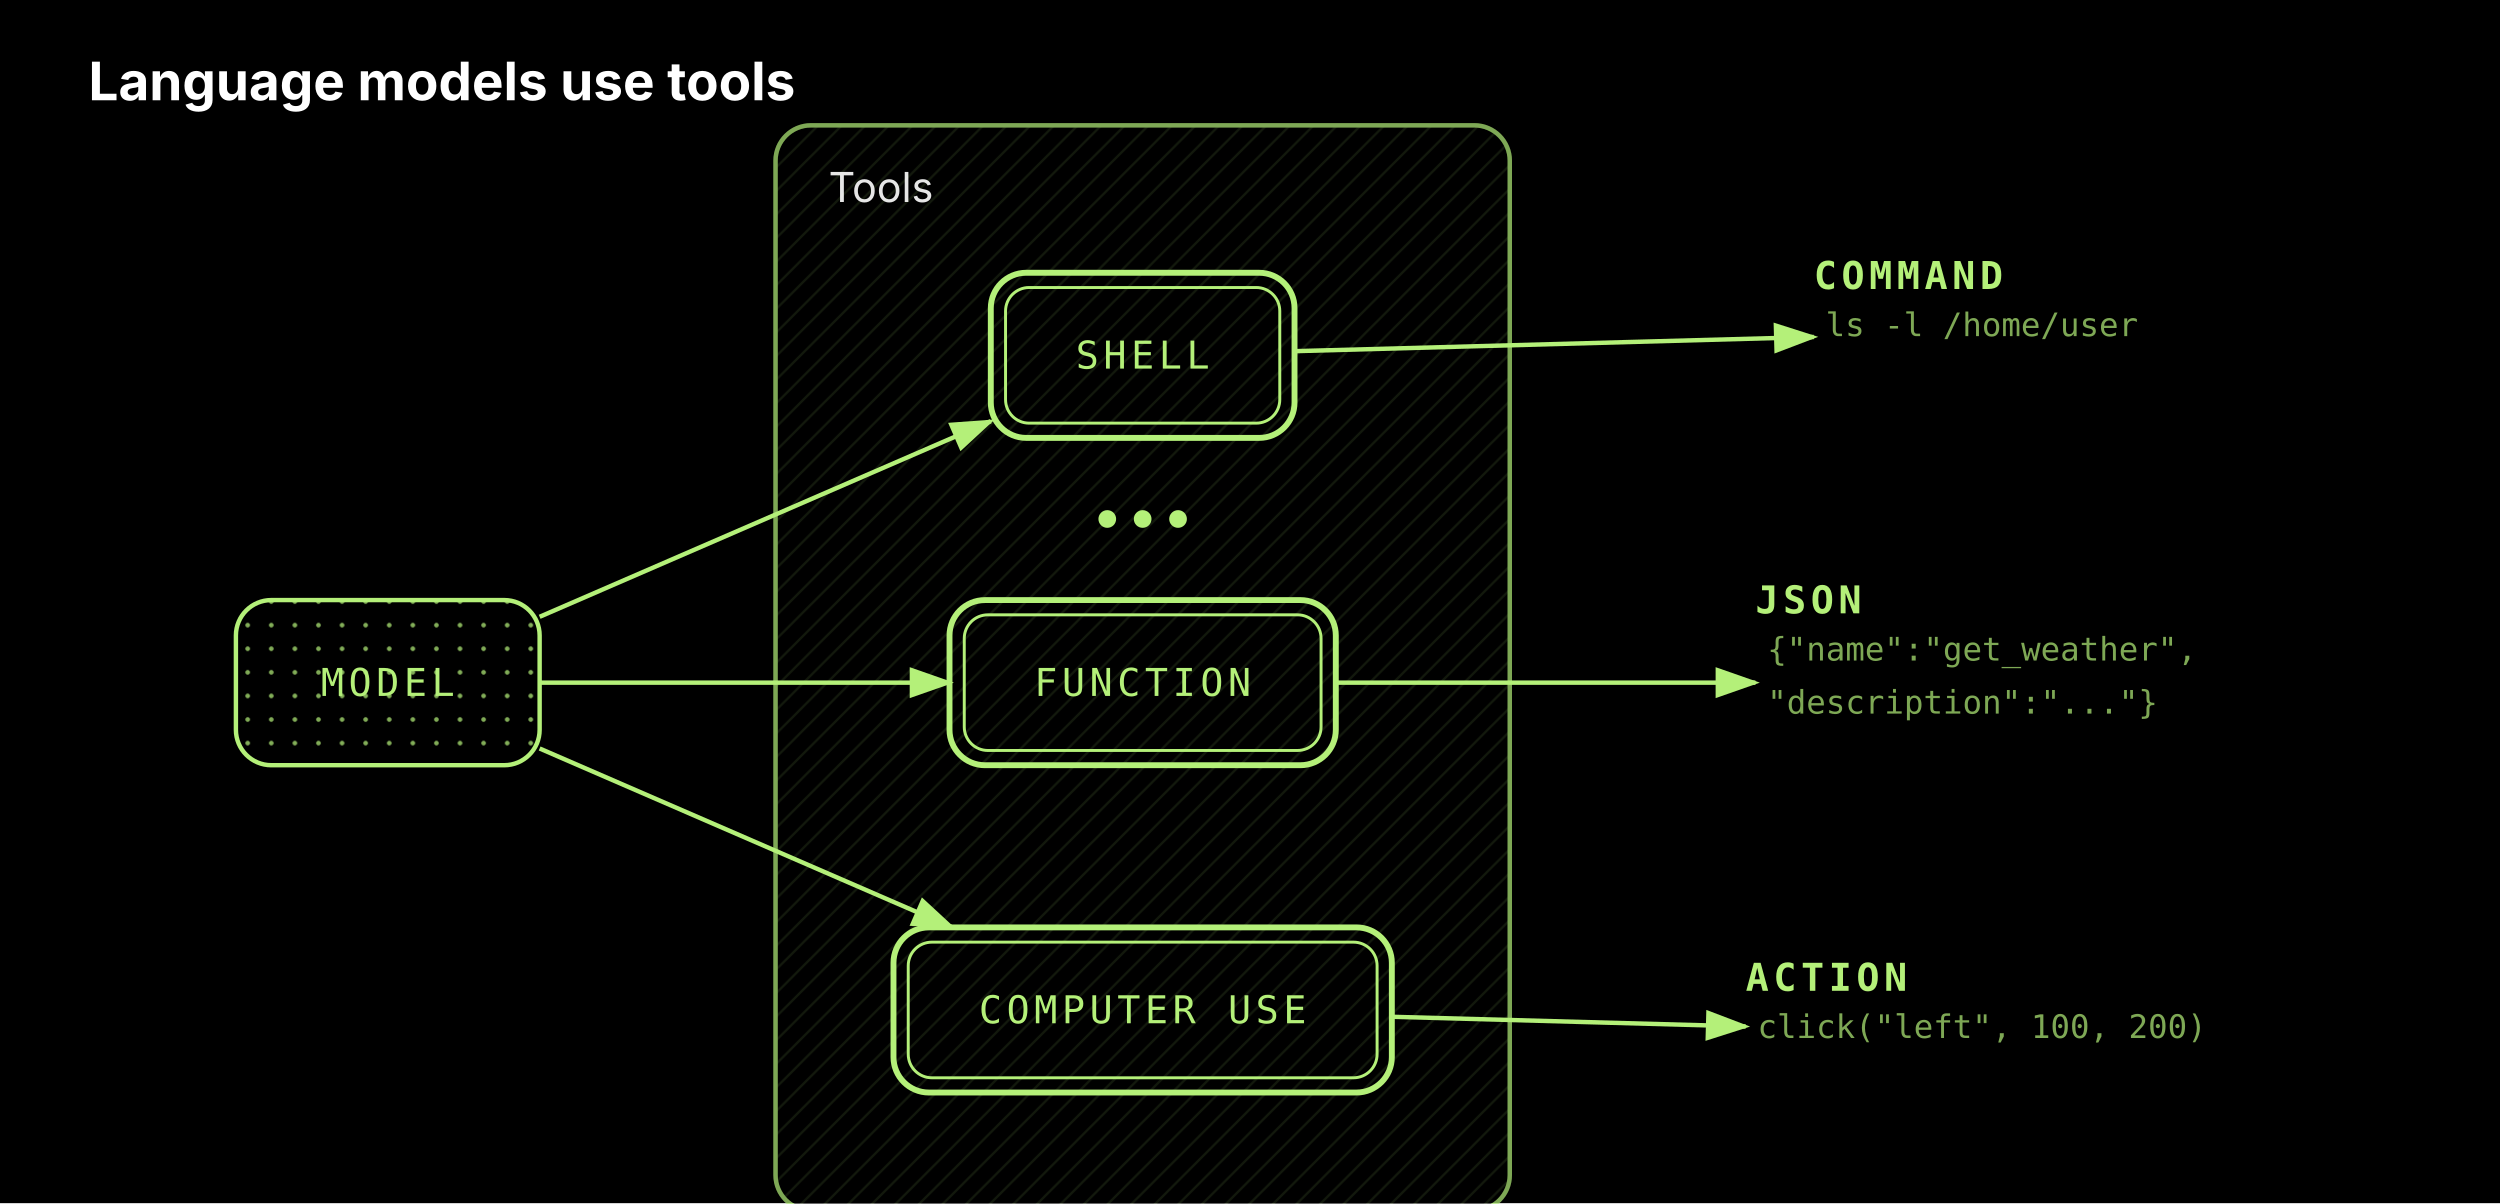
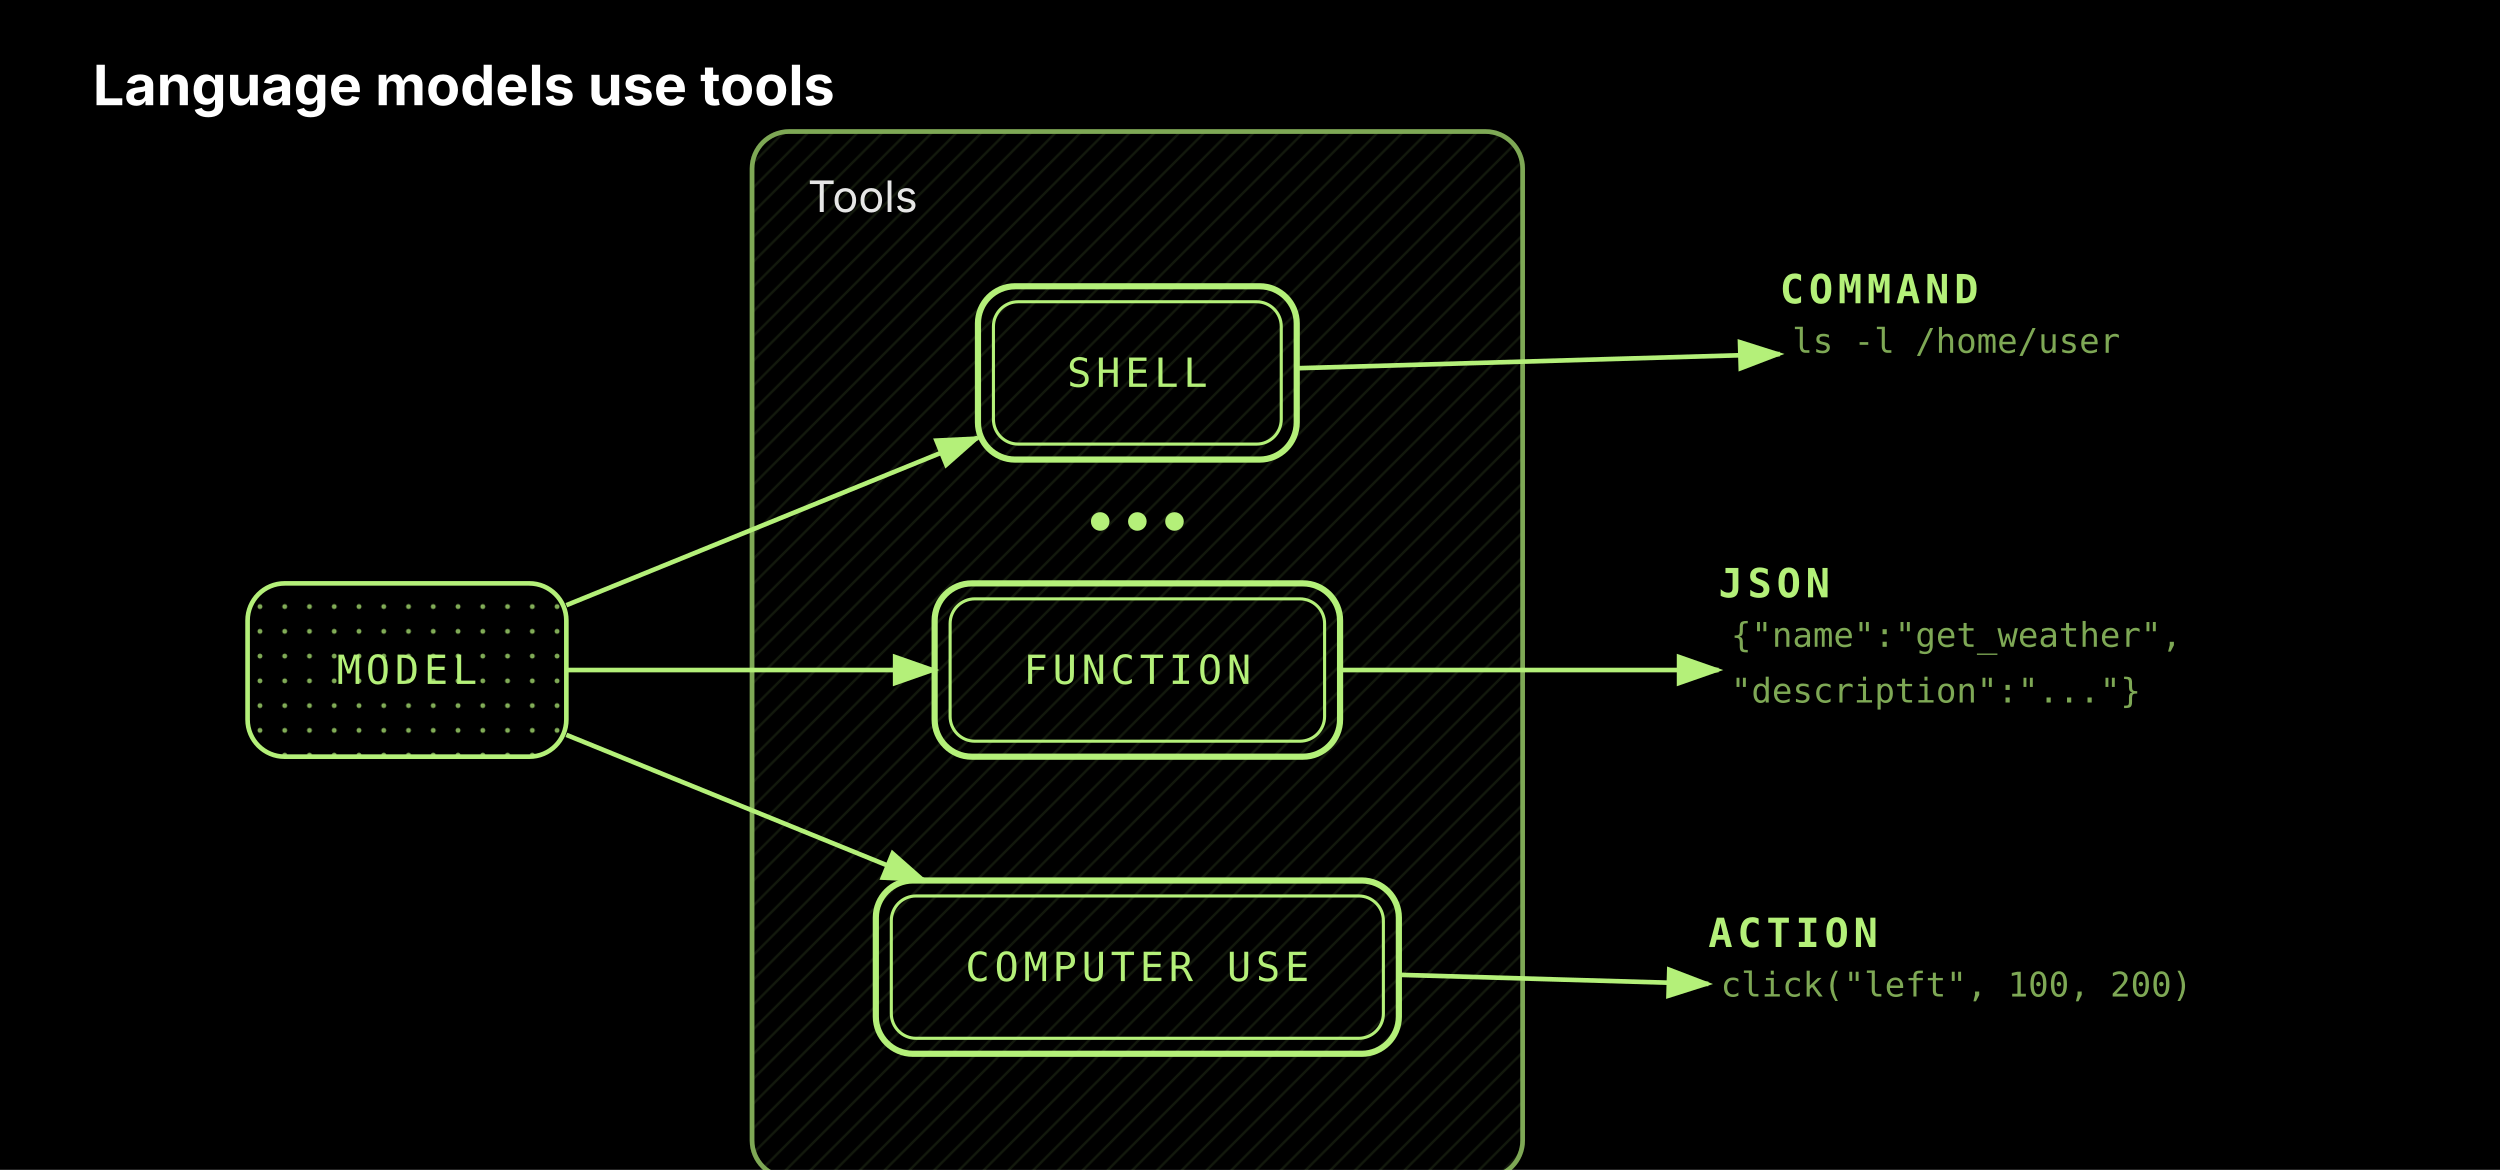
- <svg xmlns="http://www.w3.org/2000/svg" viewBox="0 0 847.8 408" width="847.8" height="408">
+ <svg xmlns="http://www.w3.org/2000/svg" viewBox="0 0 807.8 378" width="807.8" height="378">
  <defs>
    <pattern id="dotgrid" width="8" height="8" patternUnits="userSpaceOnUse">
      <rect width="8" height="8" fill="#000000" />
      <circle cx="4" cy="4" r="0.8" fill="#b4f079" opacity="0.7" />
    </pattern>
    <pattern id="crosshatch" width="8" height="8" patternUnits="userSpaceOnUse">
      <rect width="8" height="8" fill="#000000" />
      <path d="M0 8L8 0M-1 1L1 -1M7 9L9 7" stroke="#b4f079" stroke-width="0.8" opacity="0.2" />
    </pattern>
    <pattern id="hero" width="6" height="6" patternUnits="userSpaceOnUse">
      <rect width="6" height="6" fill="#3d6b23" />
      <circle cx="3" cy="3" r="0.6" fill="#5a9a35" opacity="0.5" />
    </pattern>
    <marker id="arrowhead" markerWidth="10" markerHeight="7" refX="9" refY="3.5" orient="auto" markerUnits="strokeWidth">
      <polygon points="0 0, 10 3.5, 0 7" fill="#b4f079" />
    </marker>
    <marker id="arrowhead-reverse" markerWidth="10" markerHeight="7" refX="1" refY="3.5" orient="auto" markerUnits="strokeWidth">
      <polygon points="10 0, 0 3.5, 10 7" fill="#b4f079" />
    </marker>
  </defs>
  <rect width="100%" height="100%" fill="#000000" />
  <g class="diagram">
    <text x="30" y="34" font-family="'Inter', 'Helvetica Neue', Arial, sans-serif" font-size="18" fill="#ffffff" font-weight="700">Language models use tools</text>
-     <rect x="263" y="42.5" width="249" height="368" rx="12" fill="url(#crosshatch)" stroke="#b4f079" stroke-width="1.5" opacity="0.5" />
-     <rect x="263" y="42.5" width="249" height="368" rx="12" fill="none" stroke="#b4f079" stroke-width="1.5" opacity="0.4" />
-     <text x="281" y="68.5" font-family="'Inter', 'Helvetica Neue', Arial, sans-serif" font-size="14" fill="#ffffff" opacity="0.9">Tools</text>
-     <line x1="183" y1="209.17" x2="336" y2="142.83" stroke="#b4f079" stroke-width="1.5" marker-end="url(#arrowhead)" />
-     <line x1="183" y1="231.5" x2="322" y2="231.5" stroke="#b4f079" stroke-width="1.5" marker-end="url(#arrowhead)" />
-     <line x1="183" y1="253.83" x2="322.923" y2="314.5" stroke="#b4f079" stroke-width="1.5" marker-end="url(#arrowhead)" />
-     <line x1="439" y1="119.091" x2="615.1" y2="114.273" stroke="#b4f079" stroke-width="1.5" marker-end="url(#arrowhead)" />
-     <line x1="453" y1="231.5" x2="595.3" y2="231.5" stroke="#b4f079" stroke-width="1.5" marker-end="url(#arrowhead)" />
-     <line x1="472" y1="344.812" x2="592" y2="348.095" stroke="#b4f079" stroke-width="1.5" marker-end="url(#arrowhead)" />
-     <rect x="80" y="203.5" width="103" height="56" rx="12" fill="url(#dotgrid)" stroke="#b4f079" stroke-width="1.5" />
-     <text x="131.5" y="231.5" font-family="'JetBrains Mono', 'Fira Code', 'SF Mono', 'Cascadia Code', monospace" font-size="13" fill="#b4f079" text-anchor="middle" dominant-baseline="central" letter-spacing="0.12em">MODEL</text>
-     <rect x="336" y="92.5" width="103" height="56" rx="12" fill="none" stroke="#b4f079" stroke-width="2" />
-     <rect x="341" y="97.5" width="93" height="46" rx="8" fill="transparent" stroke="#b4f079" stroke-width="1" />
-     <text x="387.5" y="120.5" font-family="'JetBrains Mono', 'Fira Code', 'SF Mono', 'Cascadia Code', monospace" font-size="13" fill="#b4f079" text-anchor="middle" dominant-baseline="central" letter-spacing="0.12em">SHELL</text>
-     <rect x="322" y="203.5" width="131" height="56" rx="12" fill="none" stroke="#b4f079" stroke-width="2" />
-     <rect x="327" y="208.5" width="121" height="46" rx="8" fill="transparent" stroke="#b4f079" stroke-width="1" />
-     <text x="387.5" y="231.5" font-family="'JetBrains Mono', 'Fira Code', 'SF Mono', 'Cascadia Code', monospace" font-size="13" fill="#b4f079" text-anchor="middle" dominant-baseline="central" letter-spacing="0.12em">FUNCTION</text>
-     <rect x="303" y="314.5" width="169" height="56" rx="12" fill="none" stroke="#b4f079" stroke-width="2" />
-     <rect x="308" y="319.5" width="159" height="46" rx="8" fill="transparent" stroke="#b4f079" stroke-width="1" />
-     <text x="387.5" y="342.5" font-family="'JetBrains Mono', 'Fira Code', 'SF Mono', 'Cascadia Code', monospace" font-size="13" fill="#b4f079" text-anchor="middle" dominant-baseline="central" letter-spacing="0.12em">COMPUTER USE</text>
-     <text x="615.1" y="98" font-family="'JetBrains Mono', 'Fira Code', 'SF Mono', 'Cascadia Code', monospace" font-size="13" fill="#b4f079" font-weight="700" letter-spacing="0.12em">COMMAND</text>
-     <text x="619.1" y="114" font-family="'JetBrains Mono', 'Fira Code', 'SF Mono', 'Cascadia Code', monospace" font-size="11" fill="#b4f079" opacity="0.7">ls -l /home/user</text>
-     <text x="595.3" y="208" font-family="'JetBrains Mono', 'Fira Code', 'SF Mono', 'Cascadia Code', monospace" font-size="13" fill="#b4f079" font-weight="700" letter-spacing="0.12em">JSON</text>
-     <text x="599.3" y="224" font-family="'JetBrains Mono', 'Fira Code', 'SF Mono', 'Cascadia Code', monospace" font-size="11" fill="#b4f079" opacity="0.7">{"name":"get_weather",</text>
-     <text x="599.3" y="242" font-family="'JetBrains Mono', 'Fira Code', 'SF Mono', 'Cascadia Code', monospace" font-size="11" fill="#b4f079" opacity="0.7">"description":"..."}</text>
-     <text x="592" y="336" font-family="'JetBrains Mono', 'Fira Code', 'SF Mono', 'Cascadia Code', monospace" font-size="13" fill="#b4f079" font-weight="700" letter-spacing="0.12em">ACTION</text>
-     <text x="596" y="352" font-family="'JetBrains Mono', 'Fira Code', 'SF Mono', 'Cascadia Code', monospace" font-size="11" fill="#b4f079" opacity="0.7">click("left", 100, 200)</text>
-     <circle cx="375.5" cy="176" r="3" fill="#b4f079" />
-     <circle cx="387.5" cy="176" r="3" fill="#b4f079" />
-     <circle cx="399.5" cy="176" r="3" fill="#b4f079" />
+     <rect x="243" y="42.5" width="249" height="338" rx="12" fill="url(#crosshatch)" stroke="#b4f079" stroke-width="1.5" opacity="0.5" />
+     <rect x="243" y="42.5" width="249" height="338" rx="12" fill="none" stroke="#b4f079" stroke-width="1.5" opacity="0.4" />
+     <text x="261" y="68.5" font-family="'Inter', 'Helvetica Neue', Arial, sans-serif" font-size="14" fill="#ffffff" opacity="0.9">Tools</text>
+     <line x1="183" y1="195.551" x2="316" y2="141.449" stroke="#b4f079" stroke-width="1.5" marker-end="url(#arrowhead)" />
+     <line x1="183" y1="216.5" x2="302" y2="216.5" stroke="#b4f079" stroke-width="1.5" marker-end="url(#arrowhead)" />
+     <line x1="183" y1="237.449" x2="298.667" y2="284.5" stroke="#b4f079" stroke-width="1.5" marker-end="url(#arrowhead)" />
+     <line x1="419" y1="118.988" x2="575.1" y2="114.403" stroke="#b4f079" stroke-width="1.5" marker-end="url(#arrowhead)" />
+     <line x1="433" y1="216.5" x2="555.3" y2="216.5" stroke="#b4f079" stroke-width="1.5" marker-end="url(#arrowhead)" />
+     <line x1="452" y1="314.982" x2="552" y2="317.919" stroke="#b4f079" stroke-width="1.5" marker-end="url(#arrowhead)" />
+     <rect x="80" y="188.5" width="103" height="56" rx="12" fill="url(#dotgrid)" stroke="#b4f079" stroke-width="1.5" />
+     <text x="131.5" y="216.5" font-family="'JetBrains Mono', 'Fira Code', 'SF Mono', 'Cascadia Code', monospace" font-size="13" fill="#b4f079" text-anchor="middle" dominant-baseline="central" letter-spacing="0.12em">MODEL</text>
+     <rect x="316" y="92.5" width="103" height="56" rx="12" fill="none" stroke="#b4f079" stroke-width="2" />
+     <rect x="321" y="97.5" width="93" height="46" rx="8" fill="transparent" stroke="#b4f079" stroke-width="1" />
+     <text x="367.5" y="120.5" font-family="'JetBrains Mono', 'Fira Code', 'SF Mono', 'Cascadia Code', monospace" font-size="13" fill="#b4f079" text-anchor="middle" dominant-baseline="central" letter-spacing="0.12em">SHELL</text>
+     <rect x="302" y="188.5" width="131" height="56" rx="12" fill="none" stroke="#b4f079" stroke-width="2" />
+     <rect x="307" y="193.5" width="121" height="46" rx="8" fill="transparent" stroke="#b4f079" stroke-width="1" />
+     <text x="367.5" y="216.5" font-family="'JetBrains Mono', 'Fira Code', 'SF Mono', 'Cascadia Code', monospace" font-size="13" fill="#b4f079" text-anchor="middle" dominant-baseline="central" letter-spacing="0.12em">FUNCTION</text>
+     <rect x="283" y="284.5" width="169" height="56" rx="12" fill="none" stroke="#b4f079" stroke-width="2" />
+     <rect x="288" y="289.5" width="159" height="46" rx="8" fill="transparent" stroke="#b4f079" stroke-width="1" />
+     <text x="367.5" y="312.5" font-family="'JetBrains Mono', 'Fira Code', 'SF Mono', 'Cascadia Code', monospace" font-size="13" fill="#b4f079" text-anchor="middle" dominant-baseline="central" letter-spacing="0.12em">COMPUTER USE</text>
+     <text x="575.1" y="98" font-family="'JetBrains Mono', 'Fira Code', 'SF Mono', 'Cascadia Code', monospace" font-size="13" fill="#b4f079" font-weight="700" letter-spacing="0.12em">COMMAND</text>
+     <text x="579.1" y="114" font-family="'JetBrains Mono', 'Fira Code', 'SF Mono', 'Cascadia Code', monospace" font-size="11" fill="#b4f079" opacity="0.7">ls -l /home/user</text>
+     <text x="555.3" y="193" font-family="'JetBrains Mono', 'Fira Code', 'SF Mono', 'Cascadia Code', monospace" font-size="13" fill="#b4f079" font-weight="700" letter-spacing="0.12em">JSON</text>
+     <text x="559.3" y="209" font-family="'JetBrains Mono', 'Fira Code', 'SF Mono', 'Cascadia Code', monospace" font-size="11" fill="#b4f079" opacity="0.7">{"name":"get_weather",</text>
+     <text x="559.3" y="227" font-family="'JetBrains Mono', 'Fira Code', 'SF Mono', 'Cascadia Code', monospace" font-size="11" fill="#b4f079" opacity="0.7">"description":"..."}</text>
+     <text x="552" y="306" font-family="'JetBrains Mono', 'Fira Code', 'SF Mono', 'Cascadia Code', monospace" font-size="13" fill="#b4f079" font-weight="700" letter-spacing="0.12em">ACTION</text>
+     <text x="556" y="322" font-family="'JetBrains Mono', 'Fira Code', 'SF Mono', 'Cascadia Code', monospace" font-size="11" fill="#b4f079" opacity="0.7">click("left", 100, 200)</text>
+     <circle cx="355.5" cy="168.5" r="3" fill="#b4f079" />
+     <circle cx="367.5" cy="168.5" r="3" fill="#b4f079" />
+     <circle cx="379.5" cy="168.5" r="3" fill="#b4f079" />
  </g>
</svg>
